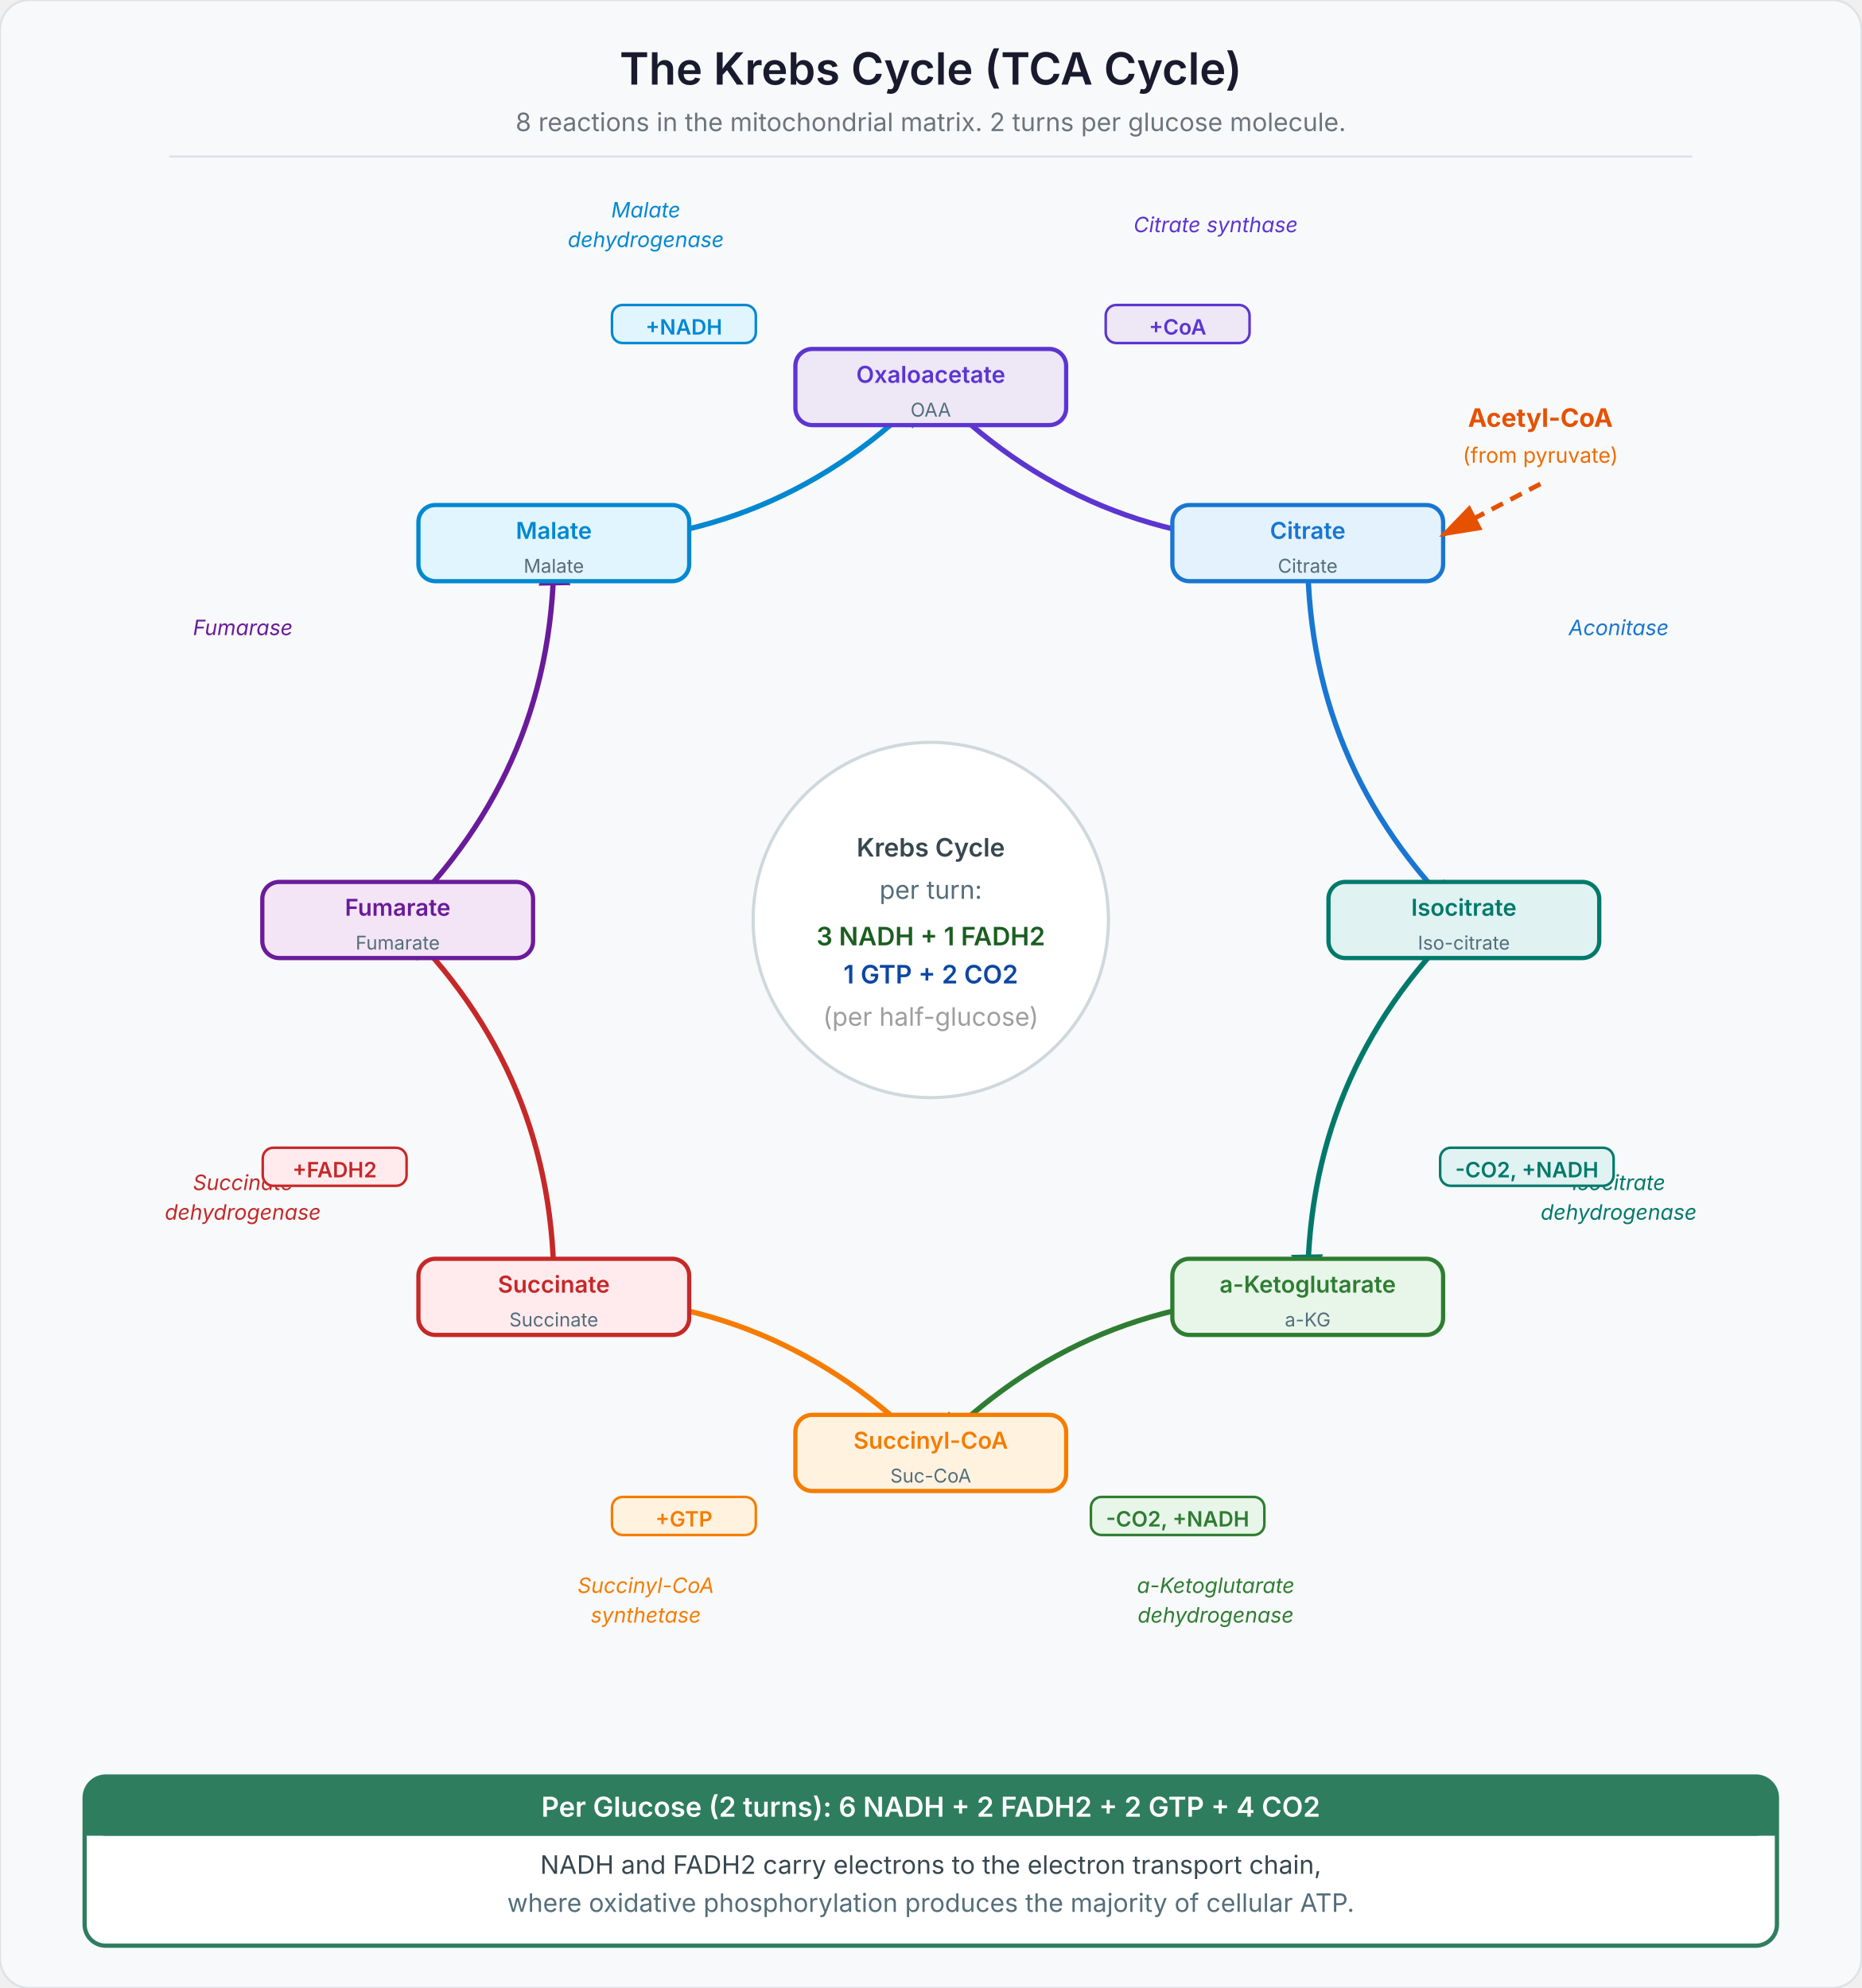
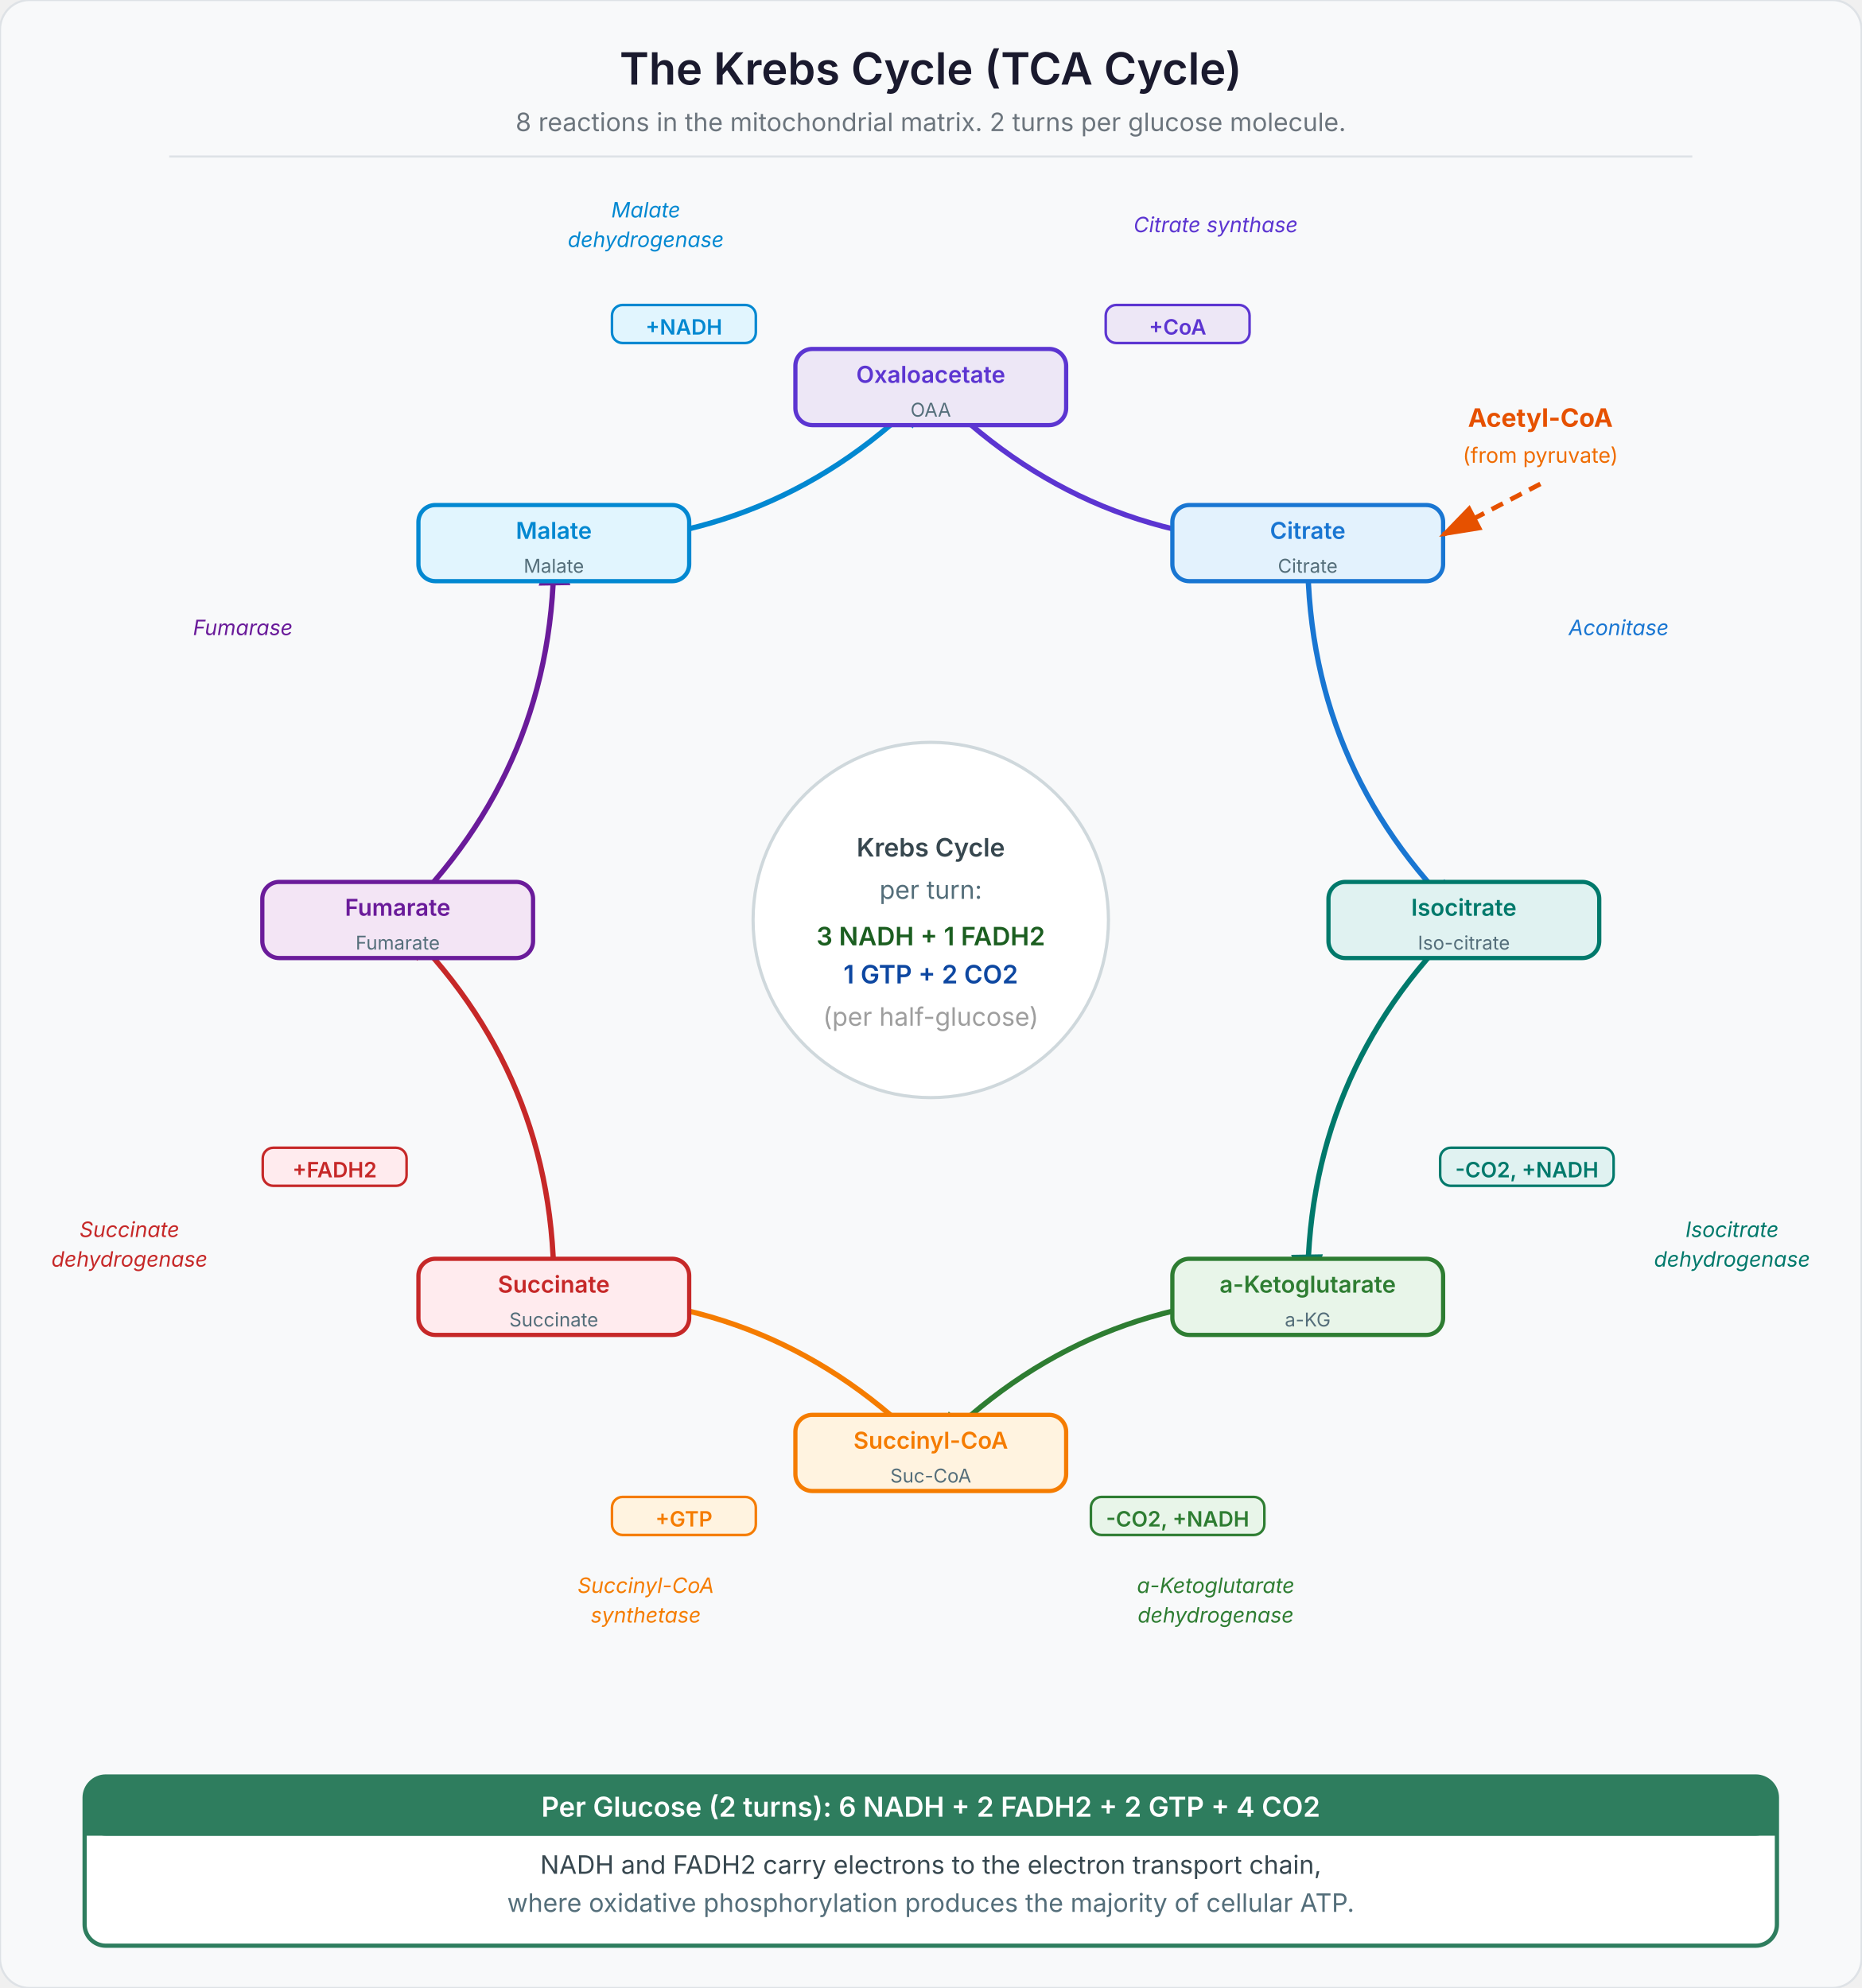
<svg xmlns="http://www.w3.org/2000/svg" viewBox="0 0 880 940" font-family="system-ui,-apple-system,sans-serif">
  <rect width="880" height="940" fill="#f8f9fa" rx="14" />
  <rect width="880" height="940" fill="none" stroke="#dee2e6" stroke-width="1" rx="14" />
  <defs>
    <marker id="a0" markerWidth="9" markerHeight="6" refX="8" refY="3" orient="auto">
      <polygon points="0 0,9 3,0 6" fill="#5c35d1" />
    </marker>
    <marker id="a1" markerWidth="9" markerHeight="6" refX="8" refY="3" orient="auto">
      <polygon points="0 0,9 3,0 6" fill="#1976d2" />
    </marker>
    <marker id="a2" markerWidth="9" markerHeight="6" refX="8" refY="3" orient="auto">
      <polygon points="0 0,9 3,0 6" fill="#00796b" />
    </marker>
    <marker id="a3" markerWidth="9" markerHeight="6" refX="8" refY="3" orient="auto">
      <polygon points="0 0,9 3,0 6" fill="#2e7d32" />
    </marker>
    <marker id="a4" markerWidth="9" markerHeight="6" refX="8" refY="3" orient="auto">
      <polygon points="0 0,9 3,0 6" fill="#f57c00" />
    </marker>
    <marker id="a5" markerWidth="9" markerHeight="6" refX="8" refY="3" orient="auto">
      <polygon points="0 0,9 3,0 6" fill="#c62828" />
    </marker>
    <marker id="a6" markerWidth="9" markerHeight="6" refX="8" refY="3" orient="auto">
      <polygon points="0 0,9 3,0 6" fill="#6a1b9a" />
    </marker>
    <marker id="a7" markerWidth="9" markerHeight="6" refX="8" refY="3" orient="auto">
      <polygon points="0 0,9 3,0 6" fill="#0288d1" />
    </marker>
    <marker id="aCoA" markerWidth="9" markerHeight="6" refX="8" refY="3" orient="auto">
      <polygon points="0 0,9 3,0 6" fill="#e65100" />
    </marker>
  </defs>
  <text x="440" y="40" text-anchor="middle" font-size="21" font-weight="600" fill="#1a1a2e">The Krebs Cycle (TCA Cycle)</text>
  <text x="440" y="62" text-anchor="middle" font-size="12" fill="#6c757d">8 reactions in the mitochondrial matrix. 2 turns per glucose molecule.</text>
  <line x1="80" y1="74" x2="800" y2="74" stroke="#dee2e6" stroke-width="1" />
  <circle cx="440" cy="435" r="84" fill="white" stroke="#cfd8dc" stroke-width="1.5" />
  <text x="440" y="405" text-anchor="middle" font-size="12" font-weight="600" fill="#37474f">Krebs Cycle</text>
  <text x="440" y="425" text-anchor="middle" font-size="12" font-weight="400" fill="#546e7a">per turn:</text>
  <text x="440" y="447" text-anchor="middle" font-size="12" font-weight="600" fill="#1b5e20">3 NADH + 1 FADH2</text>
  <text x="440" y="465" text-anchor="middle" font-size="12" font-weight="600" fill="#0d47a1">1 GTP + 2 CO2</text>
  <text x="440" y="485" text-anchor="middle" font-size="12" font-weight="400" fill="#9e9e9e">(per half-glucose)</text>
  <path d="M440.0,183.0 Q513.1,258.6 618.2,256.8" stroke="#5c35d1" stroke-width="2.5" fill="none" marker-end="url(#a0)" />
  <text x="574.7" y="109.8" text-anchor="middle" font-size="10" fill="#5c35d1" font-style="italic">Citrate synthase</text>
  <rect x="522.7" y="144.2" width="68" height="18" rx="5" fill="#ede7f6" stroke="#5c35d1" stroke-width="1.2" />
  <text x="556.7" y="158.2" text-anchor="middle" font-size="10" font-weight="600" fill="#5c35d1">+CoA</text>
  <path d="M618.2,256.8 Q616.4,361.9 692.0,435.0" stroke="#1976d2" stroke-width="2.5" fill="none" marker-end="url(#a1)" />
  <text x="765.2" y="300.3" text-anchor="middle" font-size="10" fill="#1976d2" font-style="italic">Aconitase</text>
  <path d="M692.0,435.0 Q616.4,508.1 618.2,613.2" stroke="#00796b" stroke-width="2.5" fill="none" marker-end="url(#a2)" />
-   <text x="765.2" y="562.7" text-anchor="middle" font-size="10" fill="#00796b" font-style="italic">Isocitrate</text>
-   <text x="765.2" y="576.7" text-anchor="middle" font-size="10" fill="#00796b" font-style="italic">dehydrogenase</text>
+   <text x="818.8" y="584.9" text-anchor="middle" font-size="10" fill="#00796b" font-style="italic">Isocitrate</text>
+   <text x="818.8" y="598.9" text-anchor="middle" font-size="10" fill="#00796b" font-style="italic">dehydrogenase</text>
  <rect x="680.8" y="542.7" width="82" height="18" rx="5" fill="#e0f2f1" stroke="#00796b" stroke-width="1.2" />
  <text x="721.8" y="556.7" text-anchor="middle" font-size="10" font-weight="600" fill="#00796b">-CO2, +NADH</text>
  <path d="M618.2,613.2 Q513.1,611.4 440.0,687.0" stroke="#2e7d32" stroke-width="2.5" fill="none" marker-end="url(#a3)" />
  <text x="574.7" y="753.2" text-anchor="middle" font-size="10" fill="#2e7d32" font-style="italic">a-Ketoglutarate</text>
  <text x="574.7" y="767.2" text-anchor="middle" font-size="10" fill="#2e7d32" font-style="italic">dehydrogenase</text>
  <rect x="515.7" y="707.8" width="82" height="18" rx="5" fill="#e8f5e9" stroke="#2e7d32" stroke-width="1.2" />
  <text x="556.7" y="721.8" text-anchor="middle" font-size="10" font-weight="600" fill="#2e7d32">-CO2, +NADH</text>
  <path d="M440.0,687.0 Q366.9,611.4 261.8,613.2" stroke="#f57c00" stroke-width="2.5" fill="none" marker-end="url(#a4)" />
  <text x="305.3" y="753.2" text-anchor="middle" font-size="10" fill="#f57c00" font-style="italic">Succinyl-CoA</text>
  <text x="305.3" y="767.2" text-anchor="middle" font-size="10" fill="#f57c00" font-style="italic">synthetase</text>
  <rect x="289.3" y="707.8" width="68" height="18" rx="5" fill="#fff3e0" stroke="#f57c00" stroke-width="1.2" />
  <text x="323.3" y="721.8" text-anchor="middle" font-size="10" font-weight="600" fill="#f57c00">+GTP</text>
  <path d="M261.8,613.2 Q263.6,508.1 188.0,435.0" stroke="#c62828" stroke-width="2.5" fill="none" marker-end="url(#a5)" />
-   <text x="114.8" y="562.7" text-anchor="middle" font-size="10" fill="#c62828" font-style="italic">Succinate</text>
-   <text x="114.8" y="576.7" text-anchor="middle" font-size="10" fill="#c62828" font-style="italic">dehydrogenase</text>
+   <text x="61.2" y="584.9" text-anchor="middle" font-size="10" fill="#c62828" font-style="italic">Succinate</text>
+   <text x="61.2" y="598.9" text-anchor="middle" font-size="10" fill="#c62828" font-style="italic">dehydrogenase</text>
  <rect x="124.2" y="542.7" width="68" height="18" rx="5" fill="#ffebee" stroke="#c62828" stroke-width="1.2" />
  <text x="158.2" y="556.7" text-anchor="middle" font-size="10" font-weight="600" fill="#c62828">+FADH2</text>
  <path d="M188.0,435.0 Q263.6,361.9 261.8,256.8" stroke="#6a1b9a" stroke-width="2.5" fill="none" marker-end="url(#a6)" />
  <text x="114.8" y="300.3" text-anchor="middle" font-size="10" fill="#6a1b9a" font-style="italic">Fumarase</text>
  <path d="M261.8,256.8 Q366.9,258.6 440.0,183.0" stroke="#0288d1" stroke-width="2.5" fill="none" marker-end="url(#a7)" />
  <text x="305.3" y="102.8" text-anchor="middle" font-size="10" fill="#0288d1" font-style="italic">Malate</text>
  <text x="305.3" y="116.8" text-anchor="middle" font-size="10" fill="#0288d1" font-style="italic">dehydrogenase</text>
  <rect x="289.3" y="144.2" width="68" height="18" rx="5" fill="#e1f5fe" stroke="#0288d1" stroke-width="1.2" />
  <text x="323.3" y="158.2" text-anchor="middle" font-size="10" font-weight="600" fill="#0288d1">+NADH</text>
  <rect x="376.0" y="165.0" width="128" height="36" rx="8" fill="#ede7f6" stroke="#5c35d1" stroke-width="2" />
  <text x="440.0" y="181.0" text-anchor="middle" font-size="11" font-weight="600" fill="#5c35d1">Oxaloacetate</text>
  <text x="440.0" y="197.0" text-anchor="middle" font-size="9" fill="#546e7a">OAA</text>
  <rect x="554.2" y="238.8" width="128" height="36" rx="8" fill="#e3f2fd" stroke="#1976d2" stroke-width="2" />
  <text x="618.2" y="254.8" text-anchor="middle" font-size="11" font-weight="600" fill="#1976d2">Citrate</text>
  <text x="618.2" y="270.8" text-anchor="middle" font-size="9" fill="#546e7a">Citrate</text>
  <rect x="628.0" y="417.0" width="128" height="36" rx="8" fill="#e0f2f1" stroke="#00796b" stroke-width="2" />
  <text x="692.0" y="433.0" text-anchor="middle" font-size="11" font-weight="600" fill="#00796b">Isocitrate</text>
  <text x="692.0" y="449.0" text-anchor="middle" font-size="9" fill="#546e7a">Iso-citrate</text>
  <rect x="554.2" y="595.2" width="128" height="36" rx="8" fill="#e8f5e9" stroke="#2e7d32" stroke-width="2" />
  <text x="618.2" y="611.2" text-anchor="middle" font-size="11" font-weight="600" fill="#2e7d32">a-Ketoglutarate</text>
  <text x="618.2" y="627.2" text-anchor="middle" font-size="9" fill="#546e7a">a-KG</text>
  <rect x="376.0" y="669.0" width="128" height="36" rx="8" fill="#fff3e0" stroke="#f57c00" stroke-width="2" />
  <text x="440.0" y="685.0" text-anchor="middle" font-size="11" font-weight="600" fill="#f57c00">Succinyl-CoA</text>
  <text x="440.0" y="701.0" text-anchor="middle" font-size="9" fill="#546e7a">Suc-CoA</text>
  <rect x="197.8" y="595.2" width="128" height="36" rx="8" fill="#ffebee" stroke="#c62828" stroke-width="2" />
  <text x="261.8" y="611.2" text-anchor="middle" font-size="11" font-weight="600" fill="#c62828">Succinate</text>
  <text x="261.8" y="627.2" text-anchor="middle" font-size="9" fill="#546e7a">Succinate</text>
  <rect x="124.0" y="417.0" width="128" height="36" rx="8" fill="#f3e5f5" stroke="#6a1b9a" stroke-width="2" />
  <text x="188.0" y="433.0" text-anchor="middle" font-size="11" font-weight="600" fill="#6a1b9a">Fumarate</text>
  <text x="188.0" y="449.0" text-anchor="middle" font-size="9" fill="#546e7a">Fumarate</text>
  <rect x="197.8" y="238.8" width="128" height="36" rx="8" fill="#e1f5fe" stroke="#0288d1" stroke-width="2" />
  <text x="261.8" y="254.8" text-anchor="middle" font-size="11" font-weight="600" fill="#0288d1">Malate</text>
  <text x="261.8" y="270.8" text-anchor="middle" font-size="9" fill="#546e7a">Malate</text>
  <text x="728.191" y="201.809" font-size="12" font-weight="700" fill="#e65100" text-anchor="middle">Acetyl-CoA</text>
  <text x="728.191" y="218.809" font-size="10" fill="#ef6c00" text-anchor="middle">(from pyruvate)</text>
  <line x1="728.191" y1="228.809" x2="682.2" y2="252.8" stroke="#e65100" stroke-width="2.2" stroke-dasharray="6,4" marker-end="url(#aCoA)" />
  <rect x="40" y="840" width="800" height="80" rx="10" fill="white" stroke="#2e7d5e" stroke-width="2" />
  <rect x="40" y="840" width="800" height="28" rx="10" fill="#2e7d5e" />
  <rect x="40" y="854" width="800" height="14" rx="0" fill="#2e7d5e" />
  <text x="440" y="859" text-anchor="middle" font-size="13" font-weight="600" fill="white">Per Glucose (2 turns): 6 NADH + 2 FADH2 + 2 GTP + 4 CO2</text>
  <text x="440" y="886" text-anchor="middle" font-size="12" fill="#37474f">NADH and FADH2 carry electrons to the electron transport chain,</text>
  <text x="440" y="904" text-anchor="middle" font-size="12" fill="#546e7a">where oxidative phosphorylation produces the majority of cellular ATP.</text>
</svg>
